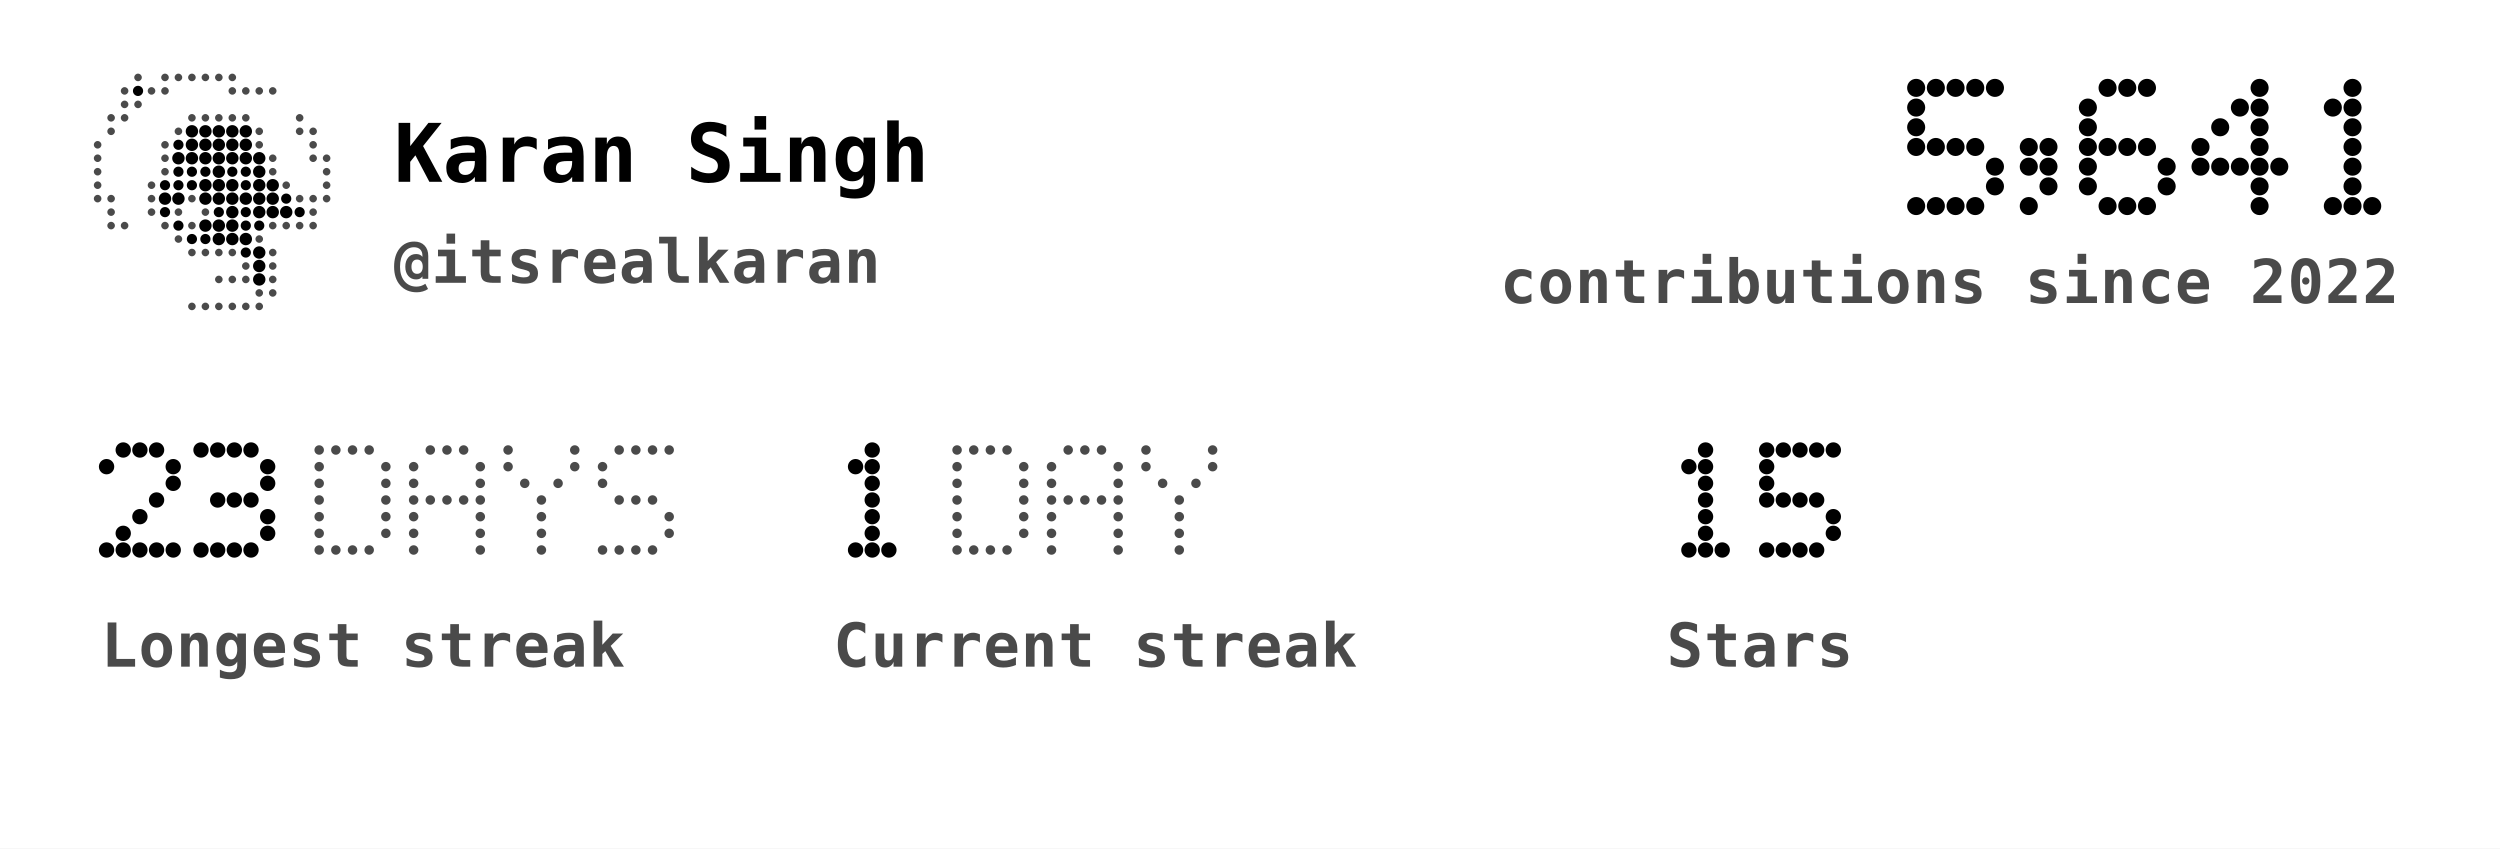
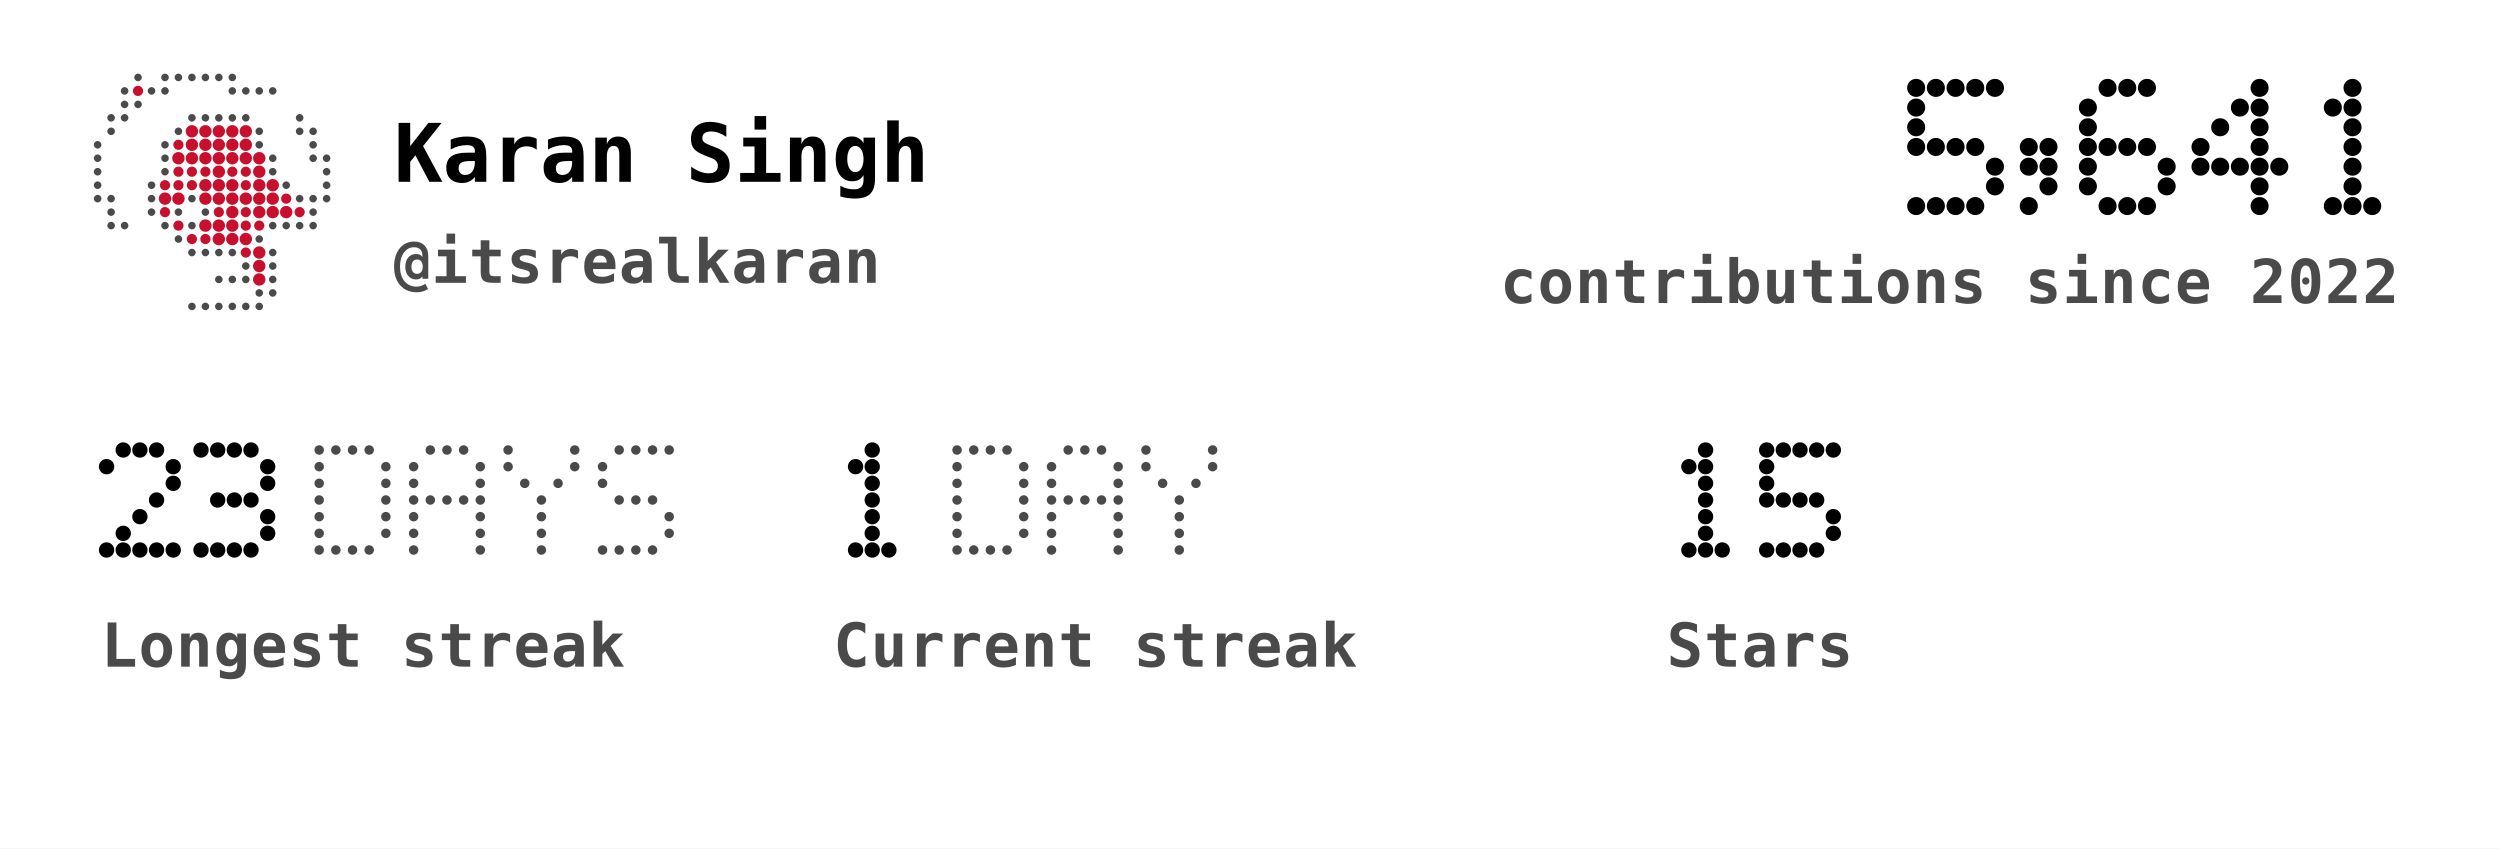
<svg xmlns="http://www.w3.org/2000/svg" width="495" height="168" viewBox="0 0 495 168" role="img">
  <rect width="495" height="168" fill="#FFFFFF" />
  <rect x="20" y="20" width="0" height="0" fill="#C8102E" />
  <circle cx="27.33" cy="15.33" r="0.75" fill="#4A4A4A" />
  <circle cx="32.67" cy="15.33" r="0.75" fill="#4A4A4A" />
  <circle cx="35.33" cy="15.33" r="0.75" fill="#4A4A4A" />
  <circle cx="38.00" cy="15.33" r="0.75" fill="#4A4A4A" />
  <circle cx="40.67" cy="15.33" r="0.75" fill="#4A4A4A" />
  <circle cx="43.33" cy="15.33" r="0.75" fill="#4A4A4A" />
  <circle cx="46.00" cy="15.33" r="0.75" fill="#4A4A4A" />
  <circle cx="24.67" cy="18.00" r="0.75" fill="#4A4A4A" />
-   <circle cx="27.33" cy="18.00" r="1.01" fill="#000000" />
+   <circle cx="27.33" cy="18.00" r="1.01" fill="#C8102E" />
  <circle cx="30.00" cy="18.00" r="0.75" fill="#4A4A4A" />
  <circle cx="32.67" cy="18.00" r="0.75" fill="#4A4A4A" />
  <circle cx="46.00" cy="18.00" r="0.75" fill="#4A4A4A" />
  <circle cx="48.67" cy="18.00" r="0.75" fill="#4A4A4A" />
  <circle cx="51.33" cy="18.00" r="0.75" fill="#4A4A4A" />
  <circle cx="54.00" cy="18.00" r="0.75" fill="#4A4A4A" />
  <circle cx="24.67" cy="20.67" r="0.75" fill="#4A4A4A" />
  <circle cx="27.33" cy="20.67" r="0.75" fill="#4A4A4A" />
  <circle cx="22.00" cy="23.33" r="0.75" fill="#4A4A4A" />
  <circle cx="24.67" cy="23.33" r="0.75" fill="#4A4A4A" />
  <circle cx="38.00" cy="23.33" r="0.75" fill="#4A4A4A" />
  <circle cx="40.67" cy="23.33" r="0.75" fill="#4A4A4A" />
  <circle cx="43.33" cy="23.33" r="0.75" fill="#4A4A4A" />
  <circle cx="46.00" cy="23.33" r="0.75" fill="#4A4A4A" />
  <circle cx="48.67" cy="23.33" r="0.75" fill="#4A4A4A" />
  <circle cx="59.33" cy="23.33" r="0.75" fill="#4A4A4A" />
  <circle cx="22.00" cy="26.00" r="0.75" fill="#4A4A4A" />
  <circle cx="35.33" cy="26.00" r="0.75" fill="#4A4A4A" />
-   <circle cx="38.00" cy="26.00" r="1.23" fill="#000000" />
-   <circle cx="40.67" cy="26.00" r="1.23" fill="#000000" />
-   <circle cx="43.33" cy="26.00" r="1.23" fill="#000000" />
-   <circle cx="46.00" cy="26.00" r="1.23" fill="#000000" />
-   <circle cx="48.67" cy="26.00" r="1.23" fill="#000000" />
+   <circle cx="38.00" cy="26.00" r="1.23" fill="#C8102E" />
+   <circle cx="40.67" cy="26.00" r="1.23" fill="#C8102E" />
+   <circle cx="43.33" cy="26.00" r="1.23" fill="#C8102E" />
+   <circle cx="46.00" cy="26.00" r="1.23" fill="#C8102E" />
+   <circle cx="48.67" cy="26.00" r="1.23" fill="#C8102E" />
  <circle cx="51.33" cy="26.00" r="0.75" fill="#4A4A4A" />
  <circle cx="59.33" cy="26.00" r="0.75" fill="#4A4A4A" />
  <circle cx="62.00" cy="26.00" r="0.75" fill="#4A4A4A" />
  <circle cx="19.33" cy="28.67" r="0.75" fill="#4A4A4A" />
  <circle cx="32.67" cy="28.67" r="0.75" fill="#4A4A4A" />
-   <circle cx="35.33" cy="28.67" r="1.01" fill="#000000" />
-   <circle cx="38.00" cy="28.67" r="1.23" fill="#000000" />
-   <circle cx="40.67" cy="28.67" r="1.23" fill="#000000" />
-   <circle cx="43.33" cy="28.67" r="1.23" fill="#000000" />
-   <circle cx="46.00" cy="28.67" r="1.23" fill="#000000" />
-   <circle cx="48.67" cy="28.67" r="1.23" fill="#000000" />
+   <circle cx="35.33" cy="28.67" r="1.01" fill="#C8102E" />
+   <circle cx="38.00" cy="28.67" r="1.23" fill="#C8102E" />
+   <circle cx="40.67" cy="28.67" r="1.23" fill="#C8102E" />
+   <circle cx="43.33" cy="28.67" r="1.23" fill="#C8102E" />
+   <circle cx="46.00" cy="28.67" r="1.23" fill="#C8102E" />
+   <circle cx="48.67" cy="28.67" r="1.23" fill="#C8102E" />
  <circle cx="51.33" cy="28.67" r="0.75" fill="#4A4A4A" />
  <circle cx="62.00" cy="28.67" r="0.75" fill="#4A4A4A" />
  <circle cx="19.33" cy="31.33" r="0.75" fill="#4A4A4A" />
  <circle cx="32.67" cy="31.33" r="0.75" fill="#4A4A4A" />
-   <circle cx="35.33" cy="31.33" r="1.23" fill="#000000" />
-   <circle cx="38.00" cy="31.33" r="1.23" fill="#000000" />
-   <circle cx="40.67" cy="31.33" r="1.23" fill="#000000" />
-   <circle cx="43.33" cy="31.33" r="1.23" fill="#000000" />
-   <circle cx="46.00" cy="31.33" r="1.23" fill="#000000" />
-   <circle cx="48.67" cy="31.33" r="1.23" fill="#000000" />
-   <circle cx="51.33" cy="31.33" r="1.23" fill="#000000" />
+   <circle cx="35.33" cy="31.33" r="1.23" fill="#C8102E" />
+   <circle cx="38.00" cy="31.33" r="1.23" fill="#C8102E" />
+   <circle cx="40.67" cy="31.33" r="1.23" fill="#C8102E" />
+   <circle cx="43.33" cy="31.33" r="1.23" fill="#C8102E" />
+   <circle cx="46.00" cy="31.33" r="1.23" fill="#C8102E" />
+   <circle cx="48.67" cy="31.33" r="1.23" fill="#C8102E" />
+   <circle cx="51.33" cy="31.33" r="1.23" fill="#C8102E" />
  <circle cx="54.00" cy="31.33" r="0.75" fill="#4A4A4A" />
  <circle cx="62.00" cy="31.33" r="0.75" fill="#4A4A4A" />
  <circle cx="64.67" cy="31.33" r="0.75" fill="#4A4A4A" />
  <circle cx="19.33" cy="34.00" r="0.75" fill="#4A4A4A" />
  <circle cx="32.67" cy="34.00" r="0.75" fill="#4A4A4A" />
-   <circle cx="35.33" cy="34.00" r="1.01" fill="#000000" />
-   <circle cx="38.00" cy="34.00" r="1.01" fill="#000000" />
-   <circle cx="40.67" cy="34.00" r="1.01" fill="#000000" />
-   <circle cx="43.33" cy="34.00" r="1.23" fill="#000000" />
-   <circle cx="46.00" cy="34.00" r="1.01" fill="#000000" />
-   <circle cx="48.67" cy="34.00" r="1.01" fill="#000000" />
-   <circle cx="51.33" cy="34.00" r="1.23" fill="#000000" />
+   <circle cx="35.33" cy="34.00" r="1.01" fill="#C8102E" />
+   <circle cx="38.00" cy="34.00" r="1.01" fill="#C8102E" />
+   <circle cx="40.67" cy="34.00" r="1.01" fill="#C8102E" />
+   <circle cx="43.33" cy="34.00" r="1.23" fill="#C8102E" />
+   <circle cx="46.00" cy="34.00" r="1.01" fill="#C8102E" />
+   <circle cx="48.67" cy="34.00" r="1.01" fill="#C8102E" />
+   <circle cx="51.33" cy="34.00" r="1.23" fill="#C8102E" />
  <circle cx="54.00" cy="34.00" r="0.75" fill="#4A4A4A" />
  <circle cx="64.67" cy="34.00" r="0.75" fill="#4A4A4A" />
  <circle cx="19.33" cy="36.67" r="0.75" fill="#4A4A4A" />
  <circle cx="30.00" cy="36.67" r="0.75" fill="#4A4A4A" />
-   <circle cx="32.67" cy="36.67" r="1.01" fill="#000000" />
-   <circle cx="35.33" cy="36.67" r="1.01" fill="#000000" />
-   <circle cx="38.00" cy="36.67" r="1.01" fill="#000000" />
-   <circle cx="40.67" cy="36.67" r="1.23" fill="#000000" />
-   <circle cx="43.33" cy="36.67" r="1.23" fill="#000000" />
-   <circle cx="46.00" cy="36.67" r="1.23" fill="#000000" />
-   <circle cx="48.67" cy="36.67" r="1.01" fill="#000000" />
-   <circle cx="51.33" cy="36.67" r="1.23" fill="#000000" />
-   <circle cx="54.00" cy="36.67" r="1.23" fill="#000000" />
+   <circle cx="32.67" cy="36.67" r="1.01" fill="#C8102E" />
+   <circle cx="35.33" cy="36.67" r="1.01" fill="#C8102E" />
+   <circle cx="38.00" cy="36.67" r="1.01" fill="#C8102E" />
+   <circle cx="40.67" cy="36.67" r="1.23" fill="#C8102E" />
+   <circle cx="43.33" cy="36.67" r="1.23" fill="#C8102E" />
+   <circle cx="46.00" cy="36.67" r="1.23" fill="#C8102E" />
+   <circle cx="48.67" cy="36.67" r="1.01" fill="#C8102E" />
+   <circle cx="51.33" cy="36.67" r="1.23" fill="#C8102E" />
+   <circle cx="54.00" cy="36.67" r="1.23" fill="#C8102E" />
  <circle cx="56.67" cy="36.67" r="0.75" fill="#4A4A4A" />
  <circle cx="64.67" cy="36.67" r="0.75" fill="#4A4A4A" />
  <circle cx="19.33" cy="39.33" r="0.75" fill="#4A4A4A" />
  <circle cx="22.00" cy="39.33" r="0.75" fill="#4A4A4A" />
  <circle cx="30.00" cy="39.33" r="0.75" fill="#4A4A4A" />
-   <circle cx="32.67" cy="39.33" r="1.23" fill="#000000" />
-   <circle cx="35.33" cy="39.33" r="1.23" fill="#000000" />
+   <circle cx="32.67" cy="39.33" r="1.23" fill="#C8102E" />
+   <circle cx="35.33" cy="39.33" r="1.23" fill="#C8102E" />
  <circle cx="38.00" cy="39.33" r="0.75" fill="#4A4A4A" />
-   <circle cx="40.67" cy="39.33" r="1.23" fill="#000000" />
-   <circle cx="43.33" cy="39.33" r="1.23" fill="#000000" />
-   <circle cx="46.00" cy="39.33" r="1.23" fill="#000000" />
-   <circle cx="48.67" cy="39.33" r="1.23" fill="#000000" />
-   <circle cx="51.33" cy="39.33" r="1.23" fill="#000000" />
-   <circle cx="54.00" cy="39.33" r="1.23" fill="#000000" />
-   <circle cx="56.67" cy="39.33" r="1.01" fill="#000000" />
+   <circle cx="40.67" cy="39.33" r="1.23" fill="#C8102E" />
+   <circle cx="43.33" cy="39.33" r="1.23" fill="#C8102E" />
+   <circle cx="46.00" cy="39.33" r="1.23" fill="#C8102E" />
+   <circle cx="48.67" cy="39.33" r="1.23" fill="#C8102E" />
+   <circle cx="51.33" cy="39.33" r="1.23" fill="#C8102E" />
+   <circle cx="54.00" cy="39.33" r="1.23" fill="#C8102E" />
+   <circle cx="56.67" cy="39.33" r="1.01" fill="#C8102E" />
  <circle cx="59.33" cy="39.33" r="0.75" fill="#4A4A4A" />
  <circle cx="62.00" cy="39.33" r="0.75" fill="#4A4A4A" />
  <circle cx="64.67" cy="39.33" r="0.75" fill="#4A4A4A" />
  <circle cx="22.00" cy="42.00" r="0.75" fill="#4A4A4A" />
  <circle cx="30.00" cy="42.00" r="0.75" fill="#4A4A4A" />
-   <circle cx="32.67" cy="42.00" r="1.01" fill="#000000" />
+   <circle cx="32.67" cy="42.00" r="1.01" fill="#C8102E" />
  <circle cx="35.33" cy="42.00" r="0.75" fill="#4A4A4A" />
  <circle cx="40.67" cy="42.00" r="0.75" fill="#4A4A4A" />
-   <circle cx="43.33" cy="42.00" r="1.01" fill="#000000" />
-   <circle cx="46.00" cy="42.00" r="1.23" fill="#000000" />
-   <circle cx="48.67" cy="42.00" r="1.01" fill="#000000" />
-   <circle cx="51.33" cy="42.00" r="1.23" fill="#000000" />
-   <circle cx="54.00" cy="42.00" r="1.23" fill="#000000" />
-   <circle cx="56.67" cy="42.00" r="1.23" fill="#000000" />
-   <circle cx="59.33" cy="42.00" r="1.01" fill="#000000" />
+   <circle cx="43.33" cy="42.00" r="1.01" fill="#C8102E" />
+   <circle cx="46.00" cy="42.00" r="1.23" fill="#C8102E" />
+   <circle cx="48.67" cy="42.00" r="1.01" fill="#C8102E" />
+   <circle cx="51.33" cy="42.00" r="1.23" fill="#C8102E" />
+   <circle cx="54.00" cy="42.00" r="1.23" fill="#C8102E" />
+   <circle cx="56.67" cy="42.00" r="1.23" fill="#C8102E" />
+   <circle cx="59.33" cy="42.00" r="1.01" fill="#C8102E" />
  <circle cx="62.00" cy="42.00" r="0.75" fill="#4A4A4A" />
  <circle cx="22.00" cy="44.67" r="0.75" fill="#4A4A4A" />
  <circle cx="24.67" cy="44.67" r="0.75" fill="#4A4A4A" />
  <circle cx="32.67" cy="44.67" r="0.75" fill="#4A4A4A" />
-   <circle cx="35.33" cy="44.67" r="1.01" fill="#000000" />
+   <circle cx="35.33" cy="44.67" r="1.01" fill="#C8102E" />
  <circle cx="38.00" cy="44.67" r="0.75" fill="#4A4A4A" />
-   <circle cx="40.67" cy="44.67" r="1.23" fill="#000000" />
-   <circle cx="43.33" cy="44.67" r="1.23" fill="#000000" />
-   <circle cx="46.00" cy="44.67" r="1.23" fill="#000000" />
-   <circle cx="48.67" cy="44.67" r="1.01" fill="#000000" />
-   <circle cx="51.33" cy="44.67" r="1.01" fill="#000000" />
+   <circle cx="40.67" cy="44.67" r="1.23" fill="#C8102E" />
+   <circle cx="43.33" cy="44.67" r="1.23" fill="#C8102E" />
+   <circle cx="46.00" cy="44.67" r="1.23" fill="#C8102E" />
+   <circle cx="48.67" cy="44.67" r="1.01" fill="#C8102E" />
+   <circle cx="51.33" cy="44.67" r="1.01" fill="#C8102E" />
  <circle cx="54.00" cy="44.67" r="0.75" fill="#4A4A4A" />
  <circle cx="56.67" cy="44.67" r="0.75" fill="#4A4A4A" />
  <circle cx="59.33" cy="44.67" r="0.75" fill="#4A4A4A" />
  <circle cx="62.00" cy="44.67" r="0.75" fill="#4A4A4A" />
  <circle cx="35.33" cy="47.33" r="0.75" fill="#4A4A4A" />
-   <circle cx="38.00" cy="47.33" r="1.01" fill="#000000" />
-   <circle cx="40.67" cy="47.33" r="1.01" fill="#000000" />
-   <circle cx="43.33" cy="47.33" r="1.23" fill="#000000" />
-   <circle cx="46.00" cy="47.33" r="1.23" fill="#000000" />
-   <circle cx="48.67" cy="47.33" r="1.23" fill="#000000" />
+   <circle cx="38.00" cy="47.33" r="1.01" fill="#C8102E" />
+   <circle cx="40.67" cy="47.33" r="1.01" fill="#C8102E" />
+   <circle cx="43.33" cy="47.33" r="1.23" fill="#C8102E" />
+   <circle cx="46.00" cy="47.33" r="1.23" fill="#C8102E" />
+   <circle cx="48.67" cy="47.33" r="1.23" fill="#C8102E" />
  <circle cx="51.33" cy="47.33" r="0.75" fill="#4A4A4A" />
  <circle cx="38.00" cy="50.00" r="0.75" fill="#4A4A4A" />
  <circle cx="40.67" cy="50.00" r="0.75" fill="#4A4A4A" />
  <circle cx="43.33" cy="50.00" r="0.75" fill="#4A4A4A" />
  <circle cx="46.00" cy="50.00" r="0.75" fill="#4A4A4A" />
-   <circle cx="48.67" cy="50.00" r="1.01" fill="#000000" />
-   <circle cx="51.33" cy="50.00" r="1.23" fill="#000000" />
+   <circle cx="48.67" cy="50.00" r="1.01" fill="#C8102E" />
+   <circle cx="51.33" cy="50.00" r="1.23" fill="#C8102E" />
  <circle cx="54.00" cy="50.00" r="0.75" fill="#4A4A4A" />
  <circle cx="48.67" cy="52.67" r="0.75" fill="#4A4A4A" />
-   <circle cx="51.33" cy="52.67" r="1.23" fill="#000000" />
+   <circle cx="51.33" cy="52.67" r="1.23" fill="#C8102E" />
  <circle cx="54.00" cy="52.67" r="0.75" fill="#4A4A4A" />
  <circle cx="43.33" cy="55.33" r="0.75" fill="#4A4A4A" />
  <circle cx="46.00" cy="55.33" r="0.75" fill="#4A4A4A" />
  <circle cx="48.67" cy="55.33" r="0.75" fill="#4A4A4A" />
-   <circle cx="51.33" cy="55.33" r="1.23" fill="#000000" />
+   <circle cx="51.33" cy="55.33" r="1.23" fill="#C8102E" />
  <circle cx="54.00" cy="55.33" r="0.75" fill="#4A4A4A" />
  <circle cx="51.33" cy="58.00" r="0.75" fill="#4A4A4A" />
  <circle cx="54.00" cy="58.00" r="0.75" fill="#4A4A4A" />
  <circle cx="38.00" cy="60.67" r="0.75" fill="#4A4A4A" />
  <circle cx="40.67" cy="60.67" r="0.75" fill="#4A4A4A" />
  <circle cx="43.33" cy="60.67" r="0.75" fill="#4A4A4A" />
  <circle cx="46.00" cy="60.67" r="0.75" fill="#4A4A4A" />
  <circle cx="48.67" cy="60.67" r="0.75" fill="#4A4A4A" />
  <circle cx="51.33" cy="60.67" r="0.75" fill="#4A4A4A" />
  <text x="78" y="36" fill="#000000" text-anchor="start" font-family="ui-monospace, Geist Mono, monospace" font-weight="700" font-size="16" letter-spacing="0" dominant-baseline="auto">Karan Singh</text>
  <text x="78" y="56" fill="#4A4A4A" text-anchor="start" font-family="ui-monospace, Geist Mono, monospace" font-weight="700" font-size="12" letter-spacing="0.2" dominant-baseline="auto">@itsrealkaran</text>
  <circle cx="379.4" cy="17.4" r="1.79" fill="#000000" />
  <circle cx="383.3" cy="17.4" r="1.79" fill="#000000" />
  <circle cx="387.2" cy="17.4" r="1.79" fill="#000000" />
  <circle cx="391.1" cy="17.4" r="1.79" fill="#000000" />
  <circle cx="395.0" cy="17.4" r="1.79" fill="#000000" />
  <circle cx="379.4" cy="21.3" r="1.79" fill="#000000" />
  <circle cx="379.4" cy="25.2" r="1.79" fill="#000000" />
  <circle cx="379.4" cy="29.1" r="1.79" fill="#000000" />
  <circle cx="383.3" cy="29.1" r="1.79" fill="#000000" />
  <circle cx="387.2" cy="29.1" r="1.79" fill="#000000" />
  <circle cx="391.1" cy="29.1" r="1.79" fill="#000000" />
  <circle cx="395.0" cy="33.0" r="1.79" fill="#000000" />
  <circle cx="395.0" cy="36.9" r="1.79" fill="#000000" />
  <circle cx="379.4" cy="40.8" r="1.79" fill="#000000" />
  <circle cx="383.3" cy="40.8" r="1.79" fill="#000000" />
  <circle cx="387.2" cy="40.8" r="1.79" fill="#000000" />
  <circle cx="391.1" cy="40.8" r="1.79" fill="#000000" />
  <circle cx="401.7" cy="29.1" r="1.79" fill="#000000" />
  <circle cx="405.6" cy="29.1" r="1.79" fill="#000000" />
  <circle cx="401.7" cy="33.0" r="1.79" fill="#000000" />
  <circle cx="405.6" cy="33.0" r="1.79" fill="#000000" />
  <circle cx="405.6" cy="36.9" r="1.79" fill="#000000" />
  <circle cx="401.7" cy="40.8" r="1.79" fill="#000000" />
  <circle cx="417.3" cy="17.4" r="1.79" fill="#000000" />
  <circle cx="421.2" cy="17.4" r="1.79" fill="#000000" />
  <circle cx="425.1" cy="17.4" r="1.79" fill="#000000" />
  <circle cx="413.4" cy="21.3" r="1.79" fill="#000000" />
  <circle cx="413.4" cy="25.2" r="1.79" fill="#000000" />
  <circle cx="413.4" cy="29.1" r="1.79" fill="#000000" />
  <circle cx="417.3" cy="29.1" r="1.79" fill="#000000" />
  <circle cx="421.2" cy="29.1" r="1.79" fill="#000000" />
  <circle cx="425.1" cy="29.1" r="1.79" fill="#000000" />
  <circle cx="413.4" cy="33.0" r="1.79" fill="#000000" />
  <circle cx="429.0" cy="33.0" r="1.79" fill="#000000" />
  <circle cx="413.4" cy="36.9" r="1.79" fill="#000000" />
  <circle cx="429.0" cy="36.9" r="1.79" fill="#000000" />
  <circle cx="417.3" cy="40.8" r="1.79" fill="#000000" />
  <circle cx="421.2" cy="40.8" r="1.79" fill="#000000" />
  <circle cx="425.1" cy="40.8" r="1.79" fill="#000000" />
  <circle cx="447.4" cy="17.4" r="1.79" fill="#000000" />
  <circle cx="443.5" cy="21.3" r="1.79" fill="#000000" />
  <circle cx="447.4" cy="21.3" r="1.79" fill="#000000" />
  <circle cx="439.6" cy="25.2" r="1.79" fill="#000000" />
  <circle cx="447.4" cy="25.2" r="1.79" fill="#000000" />
  <circle cx="435.7" cy="29.1" r="1.79" fill="#000000" />
  <circle cx="447.4" cy="29.1" r="1.79" fill="#000000" />
  <circle cx="435.7" cy="33.0" r="1.79" fill="#000000" />
  <circle cx="439.6" cy="33.0" r="1.79" fill="#000000" />
  <circle cx="443.5" cy="33.0" r="1.79" fill="#000000" />
  <circle cx="447.4" cy="33.0" r="1.79" fill="#000000" />
  <circle cx="451.3" cy="33.0" r="1.79" fill="#000000" />
  <circle cx="447.4" cy="36.9" r="1.79" fill="#000000" />
  <circle cx="447.4" cy="40.8" r="1.79" fill="#000000" />
  <circle cx="465.8" cy="17.4" r="1.79" fill="#000000" />
  <circle cx="461.9" cy="21.3" r="1.79" fill="#000000" />
  <circle cx="465.8" cy="21.3" r="1.79" fill="#000000" />
  <circle cx="465.8" cy="25.2" r="1.79" fill="#000000" />
  <circle cx="465.8" cy="29.1" r="1.79" fill="#000000" />
  <circle cx="465.8" cy="33.0" r="1.79" fill="#000000" />
  <circle cx="465.8" cy="36.9" r="1.79" fill="#000000" />
  <circle cx="461.9" cy="40.8" r="1.79" fill="#000000" />
  <circle cx="465.8" cy="40.8" r="1.79" fill="#000000" />
  <circle cx="469.7" cy="40.8" r="1.79" fill="#000000" />
  <text x="475" y="60" fill="#4A4A4A" text-anchor="end" font-family="ui-monospace, Geist Mono, monospace" font-weight="700" font-size="12" letter-spacing="0.2" dominant-baseline="auto">contributions since 2022</text>
  <circle cx="24.4" cy="89.1" r="1.52" fill="#000000" />
  <circle cx="27.7" cy="89.1" r="1.52" fill="#000000" />
  <circle cx="31.0" cy="89.1" r="1.52" fill="#000000" />
  <circle cx="21.1" cy="92.4" r="1.52" fill="#000000" />
  <circle cx="34.3" cy="92.4" r="1.52" fill="#000000" />
  <circle cx="34.3" cy="95.7" r="1.52" fill="#000000" />
  <circle cx="31.0" cy="99.0" r="1.52" fill="#000000" />
  <circle cx="27.7" cy="102.3" r="1.52" fill="#000000" />
  <circle cx="24.4" cy="105.6" r="1.52" fill="#000000" />
  <circle cx="21.1" cy="108.9" r="1.52" fill="#000000" />
  <circle cx="24.4" cy="108.9" r="1.52" fill="#000000" />
  <circle cx="27.7" cy="108.9" r="1.52" fill="#000000" />
  <circle cx="31.0" cy="108.9" r="1.52" fill="#000000" />
  <circle cx="34.3" cy="108.9" r="1.52" fill="#000000" />
  <circle cx="39.8" cy="89.1" r="1.52" fill="#000000" />
  <circle cx="43.1" cy="89.1" r="1.52" fill="#000000" />
  <circle cx="46.4" cy="89.1" r="1.52" fill="#000000" />
  <circle cx="49.7" cy="89.1" r="1.52" fill="#000000" />
  <circle cx="53.0" cy="92.4" r="1.52" fill="#000000" />
  <circle cx="53.0" cy="95.7" r="1.52" fill="#000000" />
  <circle cx="43.1" cy="99.0" r="1.52" fill="#000000" />
  <circle cx="46.4" cy="99.0" r="1.52" fill="#000000" />
  <circle cx="49.7" cy="99.0" r="1.52" fill="#000000" />
  <circle cx="53.0" cy="102.3" r="1.52" fill="#000000" />
  <circle cx="53.0" cy="105.6" r="1.52" fill="#000000" />
  <circle cx="39.8" cy="108.9" r="1.52" fill="#000000" />
  <circle cx="43.1" cy="108.9" r="1.52" fill="#000000" />
  <circle cx="46.4" cy="108.9" r="1.52" fill="#000000" />
  <circle cx="49.7" cy="108.9" r="1.52" fill="#000000" />
  <circle cx="63.2" cy="89.1" r="0.94" fill="#4A4A4A" />
  <circle cx="66.5" cy="89.1" r="0.94" fill="#4A4A4A" />
  <circle cx="69.8" cy="89.1" r="0.94" fill="#4A4A4A" />
  <circle cx="73.1" cy="89.1" r="0.94" fill="#4A4A4A" />
  <circle cx="63.2" cy="92.4" r="0.94" fill="#4A4A4A" />
  <circle cx="76.4" cy="92.4" r="0.94" fill="#4A4A4A" />
  <circle cx="63.2" cy="95.7" r="0.94" fill="#4A4A4A" />
  <circle cx="76.4" cy="95.7" r="0.94" fill="#4A4A4A" />
  <circle cx="63.2" cy="99.0" r="0.94" fill="#4A4A4A" />
  <circle cx="76.4" cy="99.0" r="0.94" fill="#4A4A4A" />
  <circle cx="63.2" cy="102.3" r="0.94" fill="#4A4A4A" />
  <circle cx="76.4" cy="102.3" r="0.94" fill="#4A4A4A" />
  <circle cx="63.2" cy="105.6" r="0.94" fill="#4A4A4A" />
  <circle cx="76.4" cy="105.6" r="0.94" fill="#4A4A4A" />
  <circle cx="63.2" cy="108.9" r="0.94" fill="#4A4A4A" />
  <circle cx="66.5" cy="108.9" r="0.94" fill="#4A4A4A" />
  <circle cx="69.8" cy="108.9" r="0.94" fill="#4A4A4A" />
  <circle cx="73.1" cy="108.9" r="0.94" fill="#4A4A4A" />
  <circle cx="85.2" cy="89.1" r="0.94" fill="#4A4A4A" />
  <circle cx="88.5" cy="89.1" r="0.94" fill="#4A4A4A" />
  <circle cx="91.8" cy="89.1" r="0.94" fill="#4A4A4A" />
  <circle cx="81.9" cy="92.4" r="0.94" fill="#4A4A4A" />
  <circle cx="95.1" cy="92.4" r="0.94" fill="#4A4A4A" />
  <circle cx="81.9" cy="95.7" r="0.94" fill="#4A4A4A" />
  <circle cx="95.1" cy="95.7" r="0.94" fill="#4A4A4A" />
  <circle cx="81.9" cy="99.0" r="0.94" fill="#4A4A4A" />
  <circle cx="85.2" cy="99.0" r="0.94" fill="#4A4A4A" />
  <circle cx="88.5" cy="99.0" r="0.94" fill="#4A4A4A" />
  <circle cx="91.8" cy="99.0" r="0.94" fill="#4A4A4A" />
  <circle cx="95.1" cy="99.0" r="0.94" fill="#4A4A4A" />
  <circle cx="81.9" cy="102.3" r="0.94" fill="#4A4A4A" />
  <circle cx="95.1" cy="102.3" r="0.94" fill="#4A4A4A" />
  <circle cx="81.9" cy="105.6" r="0.94" fill="#4A4A4A" />
  <circle cx="95.1" cy="105.6" r="0.94" fill="#4A4A4A" />
  <circle cx="81.9" cy="108.9" r="0.94" fill="#4A4A4A" />
  <circle cx="95.1" cy="108.9" r="0.94" fill="#4A4A4A" />
  <circle cx="100.6" cy="89.1" r="0.94" fill="#4A4A4A" />
  <circle cx="113.8" cy="89.1" r="0.94" fill="#4A4A4A" />
  <circle cx="100.6" cy="92.4" r="0.94" fill="#4A4A4A" />
  <circle cx="113.8" cy="92.4" r="0.94" fill="#4A4A4A" />
  <circle cx="103.9" cy="95.7" r="0.94" fill="#4A4A4A" />
  <circle cx="110.5" cy="95.7" r="0.94" fill="#4A4A4A" />
  <circle cx="107.2" cy="99.0" r="0.94" fill="#4A4A4A" />
  <circle cx="107.2" cy="102.3" r="0.94" fill="#4A4A4A" />
  <circle cx="107.2" cy="105.6" r="0.94" fill="#4A4A4A" />
  <circle cx="107.2" cy="108.9" r="0.94" fill="#4A4A4A" />
  <circle cx="122.6" cy="89.1" r="0.94" fill="#4A4A4A" />
  <circle cx="125.9" cy="89.1" r="0.94" fill="#4A4A4A" />
  <circle cx="129.2" cy="89.1" r="0.94" fill="#4A4A4A" />
  <circle cx="132.5" cy="89.1" r="0.94" fill="#4A4A4A" />
  <circle cx="119.3" cy="92.4" r="0.94" fill="#4A4A4A" />
  <circle cx="119.3" cy="95.7" r="0.94" fill="#4A4A4A" />
  <circle cx="122.6" cy="99.0" r="0.94" fill="#4A4A4A" />
  <circle cx="125.9" cy="99.0" r="0.94" fill="#4A4A4A" />
  <circle cx="129.2" cy="99.0" r="0.94" fill="#4A4A4A" />
  <circle cx="132.5" cy="102.3" r="0.94" fill="#4A4A4A" />
  <circle cx="132.5" cy="105.6" r="0.94" fill="#4A4A4A" />
  <circle cx="119.3" cy="108.9" r="0.94" fill="#4A4A4A" />
  <circle cx="122.6" cy="108.9" r="0.94" fill="#4A4A4A" />
  <circle cx="125.9" cy="108.9" r="0.94" fill="#4A4A4A" />
  <circle cx="129.2" cy="108.9" r="0.94" fill="#4A4A4A" />
  <text x="20" y="132" fill="#4A4A4A" text-anchor="start" font-family="ui-monospace, Geist Mono, monospace" font-weight="700" font-size="12" letter-spacing="0.2" dominant-baseline="auto">Longest streak</text>
  <circle cx="172.7" cy="89.1" r="1.52" fill="#000000" />
  <circle cx="169.4" cy="92.4" r="1.52" fill="#000000" />
  <circle cx="172.7" cy="92.4" r="1.52" fill="#000000" />
  <circle cx="172.7" cy="95.7" r="1.52" fill="#000000" />
  <circle cx="172.7" cy="99.0" r="1.52" fill="#000000" />
  <circle cx="172.7" cy="102.3" r="1.52" fill="#000000" />
  <circle cx="172.7" cy="105.6" r="1.52" fill="#000000" />
  <circle cx="169.4" cy="108.9" r="1.52" fill="#000000" />
  <circle cx="172.7" cy="108.9" r="1.52" fill="#000000" />
  <circle cx="176.0" cy="108.9" r="1.52" fill="#000000" />
  <circle cx="189.5" cy="89.1" r="0.94" fill="#4A4A4A" />
  <circle cx="192.8" cy="89.1" r="0.94" fill="#4A4A4A" />
  <circle cx="196.1" cy="89.1" r="0.94" fill="#4A4A4A" />
  <circle cx="199.4" cy="89.1" r="0.94" fill="#4A4A4A" />
  <circle cx="189.5" cy="92.4" r="0.94" fill="#4A4A4A" />
  <circle cx="202.7" cy="92.4" r="0.94" fill="#4A4A4A" />
  <circle cx="189.5" cy="95.7" r="0.94" fill="#4A4A4A" />
  <circle cx="202.7" cy="95.7" r="0.94" fill="#4A4A4A" />
  <circle cx="189.5" cy="99.0" r="0.94" fill="#4A4A4A" />
  <circle cx="202.7" cy="99.0" r="0.94" fill="#4A4A4A" />
  <circle cx="189.5" cy="102.3" r="0.94" fill="#4A4A4A" />
  <circle cx="202.7" cy="102.3" r="0.94" fill="#4A4A4A" />
  <circle cx="189.5" cy="105.6" r="0.94" fill="#4A4A4A" />
  <circle cx="202.7" cy="105.6" r="0.94" fill="#4A4A4A" />
  <circle cx="189.5" cy="108.9" r="0.94" fill="#4A4A4A" />
  <circle cx="192.8" cy="108.9" r="0.94" fill="#4A4A4A" />
  <circle cx="196.1" cy="108.9" r="0.94" fill="#4A4A4A" />
  <circle cx="199.4" cy="108.9" r="0.94" fill="#4A4A4A" />
  <circle cx="211.5" cy="89.1" r="0.94" fill="#4A4A4A" />
  <circle cx="214.8" cy="89.1" r="0.94" fill="#4A4A4A" />
  <circle cx="218.1" cy="89.1" r="0.94" fill="#4A4A4A" />
  <circle cx="208.2" cy="92.4" r="0.94" fill="#4A4A4A" />
  <circle cx="221.4" cy="92.4" r="0.94" fill="#4A4A4A" />
  <circle cx="208.2" cy="95.7" r="0.94" fill="#4A4A4A" />
  <circle cx="221.4" cy="95.7" r="0.94" fill="#4A4A4A" />
  <circle cx="208.2" cy="99.0" r="0.94" fill="#4A4A4A" />
  <circle cx="211.5" cy="99.0" r="0.94" fill="#4A4A4A" />
  <circle cx="214.8" cy="99.0" r="0.94" fill="#4A4A4A" />
  <circle cx="218.1" cy="99.0" r="0.94" fill="#4A4A4A" />
  <circle cx="221.4" cy="99.0" r="0.94" fill="#4A4A4A" />
  <circle cx="208.2" cy="102.3" r="0.94" fill="#4A4A4A" />
  <circle cx="221.4" cy="102.3" r="0.94" fill="#4A4A4A" />
  <circle cx="208.2" cy="105.6" r="0.94" fill="#4A4A4A" />
  <circle cx="221.4" cy="105.6" r="0.94" fill="#4A4A4A" />
  <circle cx="208.2" cy="108.9" r="0.94" fill="#4A4A4A" />
  <circle cx="221.4" cy="108.9" r="0.94" fill="#4A4A4A" />
  <circle cx="226.9" cy="89.1" r="0.94" fill="#4A4A4A" />
  <circle cx="240.1" cy="89.1" r="0.94" fill="#4A4A4A" />
  <circle cx="226.9" cy="92.4" r="0.94" fill="#4A4A4A" />
  <circle cx="240.1" cy="92.4" r="0.94" fill="#4A4A4A" />
  <circle cx="230.2" cy="95.7" r="0.94" fill="#4A4A4A" />
  <circle cx="236.8" cy="95.7" r="0.94" fill="#4A4A4A" />
  <circle cx="233.5" cy="99.0" r="0.94" fill="#4A4A4A" />
  <circle cx="233.5" cy="102.3" r="0.94" fill="#4A4A4A" />
  <circle cx="233.5" cy="105.6" r="0.94" fill="#4A4A4A" />
  <circle cx="233.5" cy="108.9" r="0.94" fill="#4A4A4A" />
  <text x="165.0" y="132" fill="#4A4A4A" text-anchor="start" font-family="ui-monospace, Geist Mono, monospace" font-weight="700" font-size="12" letter-spacing="0.2" dominant-baseline="auto">Current streak</text>
  <circle cx="337.7" cy="89.1" r="1.52" fill="#000000" />
  <circle cx="334.4" cy="92.4" r="1.52" fill="#000000" />
  <circle cx="337.7" cy="92.4" r="1.52" fill="#000000" />
  <circle cx="337.7" cy="95.7" r="1.52" fill="#000000" />
  <circle cx="337.7" cy="99.0" r="1.52" fill="#000000" />
  <circle cx="337.7" cy="102.3" r="1.52" fill="#000000" />
  <circle cx="337.7" cy="105.6" r="1.52" fill="#000000" />
  <circle cx="334.4" cy="108.9" r="1.52" fill="#000000" />
  <circle cx="337.7" cy="108.9" r="1.52" fill="#000000" />
  <circle cx="341.0" cy="108.9" r="1.52" fill="#000000" />
  <circle cx="349.8" cy="89.1" r="1.52" fill="#000000" />
  <circle cx="353.1" cy="89.1" r="1.52" fill="#000000" />
  <circle cx="356.4" cy="89.1" r="1.52" fill="#000000" />
  <circle cx="359.7" cy="89.1" r="1.52" fill="#000000" />
  <circle cx="363.0" cy="89.1" r="1.52" fill="#000000" />
  <circle cx="349.8" cy="92.4" r="1.52" fill="#000000" />
  <circle cx="349.8" cy="95.7" r="1.52" fill="#000000" />
  <circle cx="349.8" cy="99.0" r="1.52" fill="#000000" />
  <circle cx="353.1" cy="99.0" r="1.52" fill="#000000" />
  <circle cx="356.4" cy="99.0" r="1.52" fill="#000000" />
  <circle cx="359.7" cy="99.0" r="1.52" fill="#000000" />
  <circle cx="363.0" cy="102.3" r="1.52" fill="#000000" />
  <circle cx="363.0" cy="105.6" r="1.52" fill="#000000" />
  <circle cx="349.8" cy="108.9" r="1.52" fill="#000000" />
  <circle cx="353.1" cy="108.9" r="1.52" fill="#000000" />
  <circle cx="356.4" cy="108.9" r="1.52" fill="#000000" />
  <circle cx="359.7" cy="108.9" r="1.52" fill="#000000" />
  <text x="330.0" y="132" fill="#4A4A4A" text-anchor="start" font-family="ui-monospace, Geist Mono, monospace" font-weight="700" font-size="12" letter-spacing="0.2" dominant-baseline="auto">Stars</text>
</svg>
